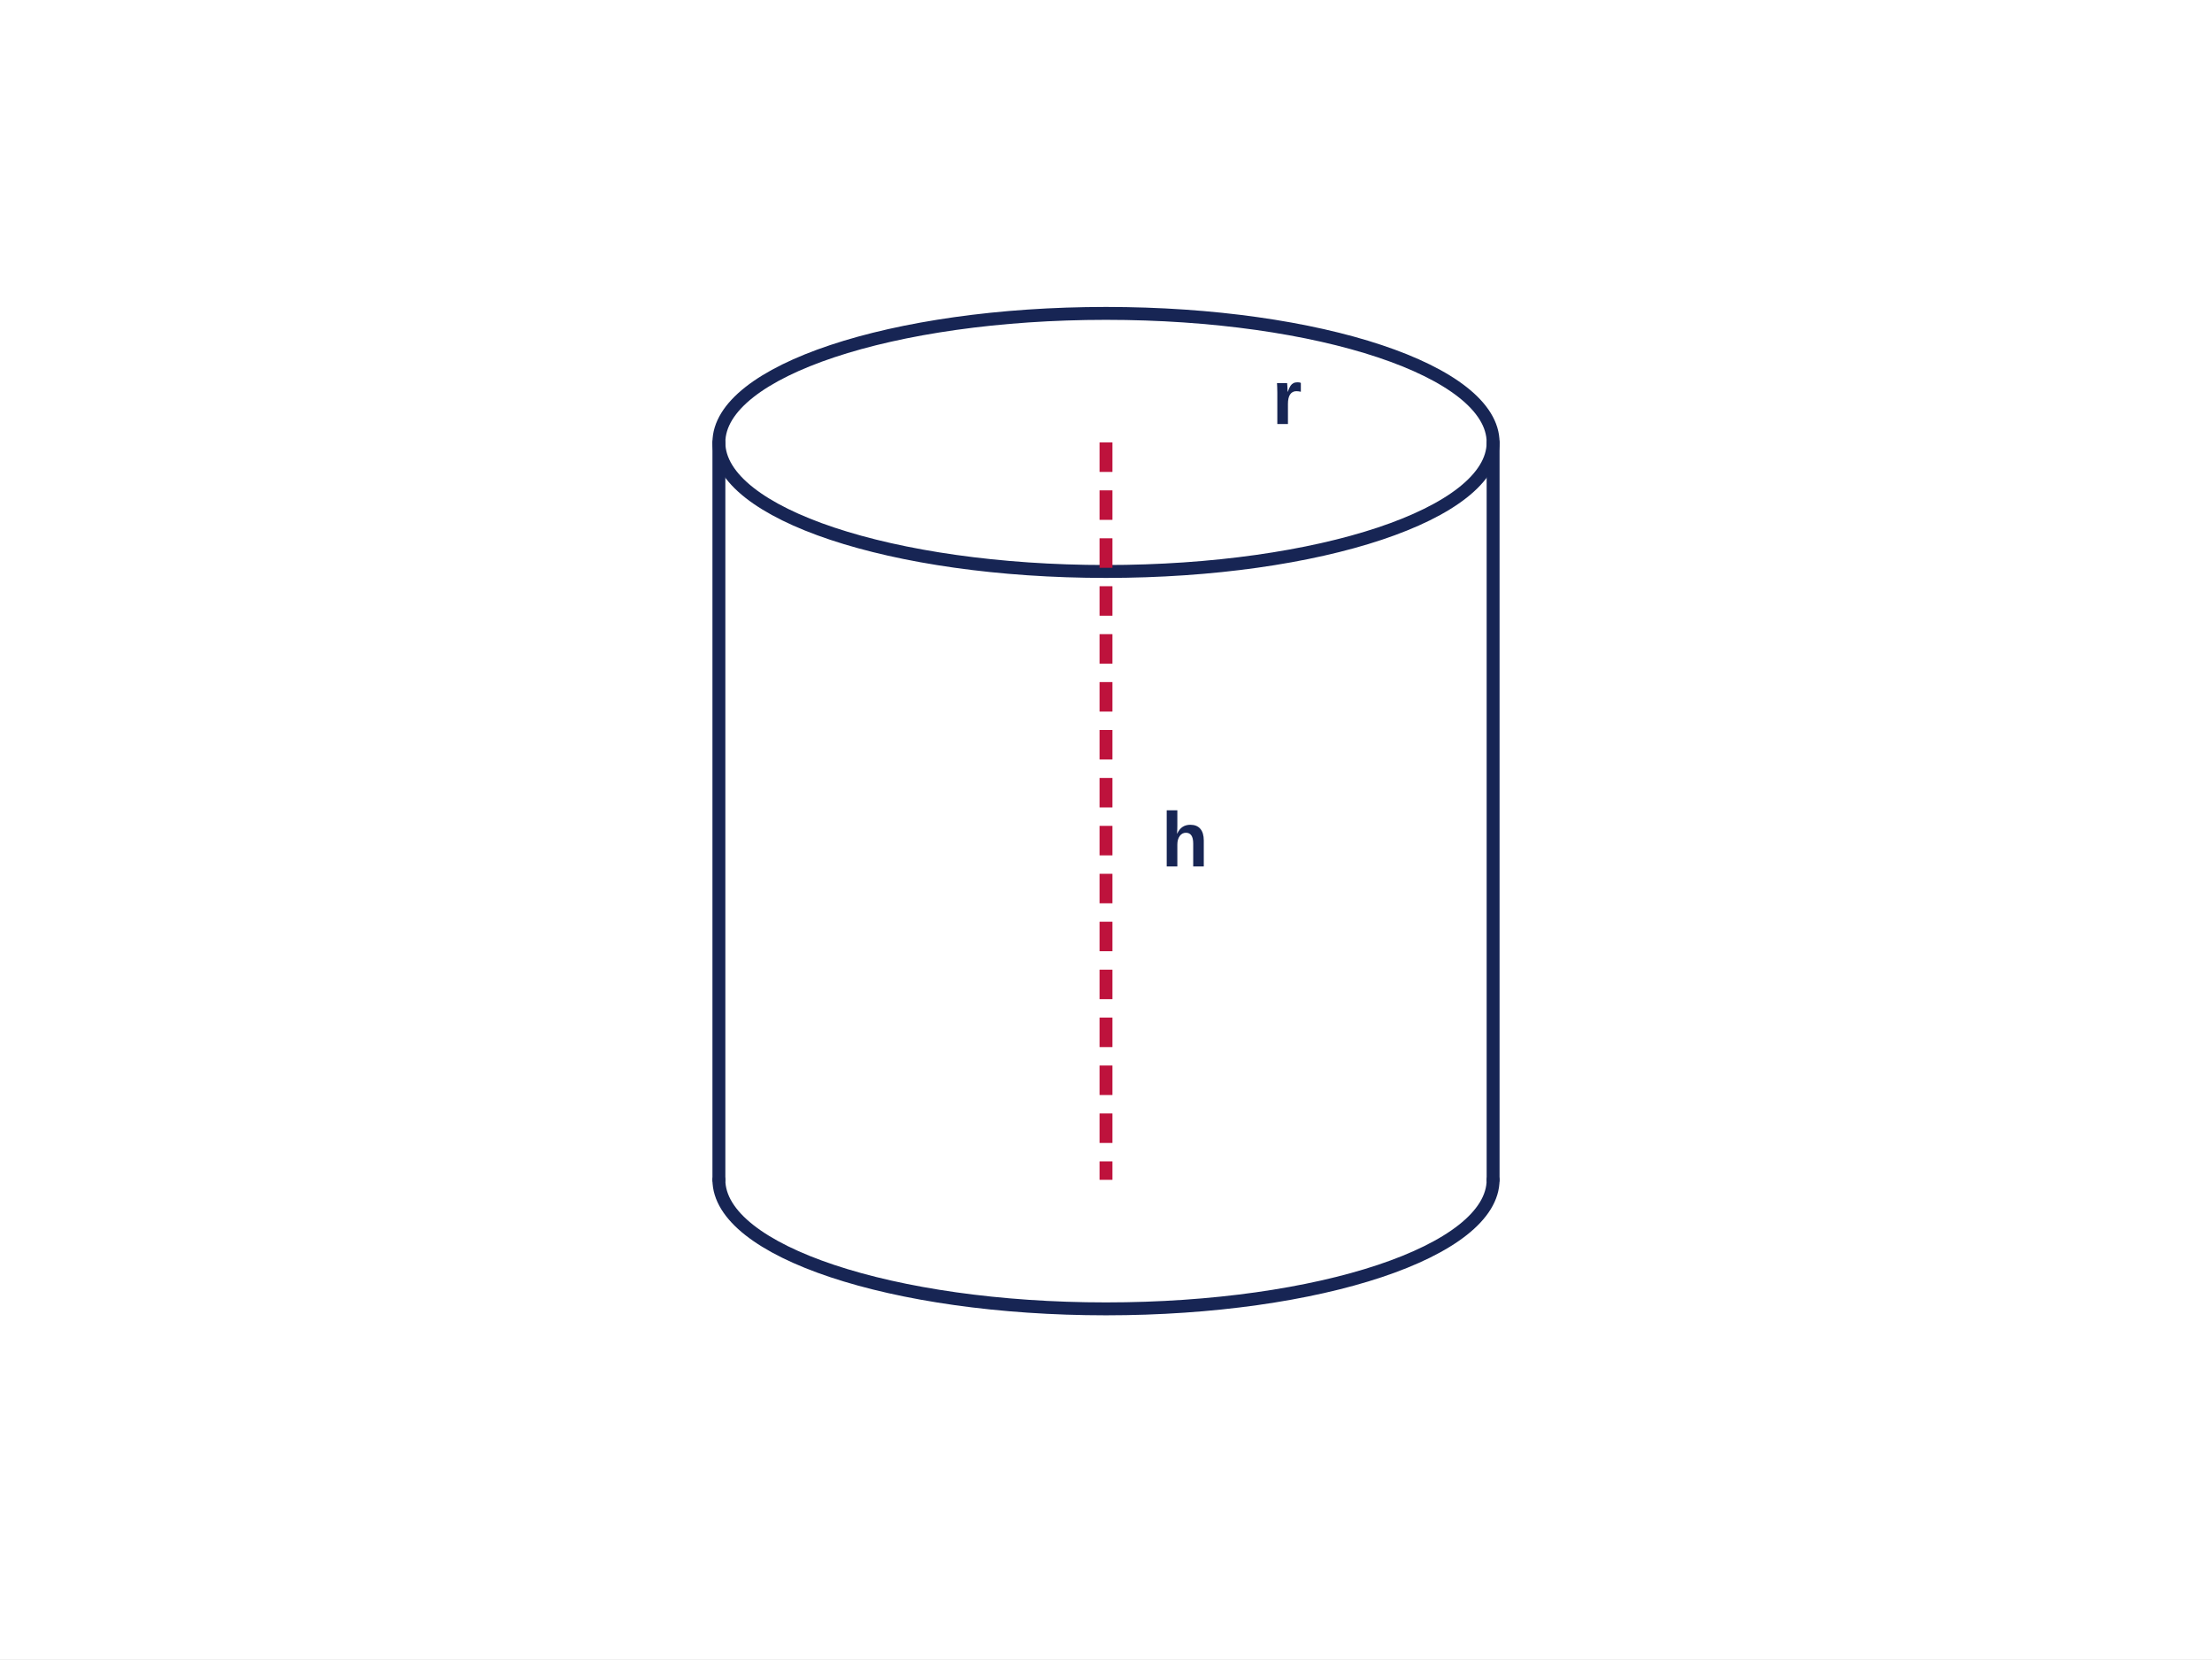
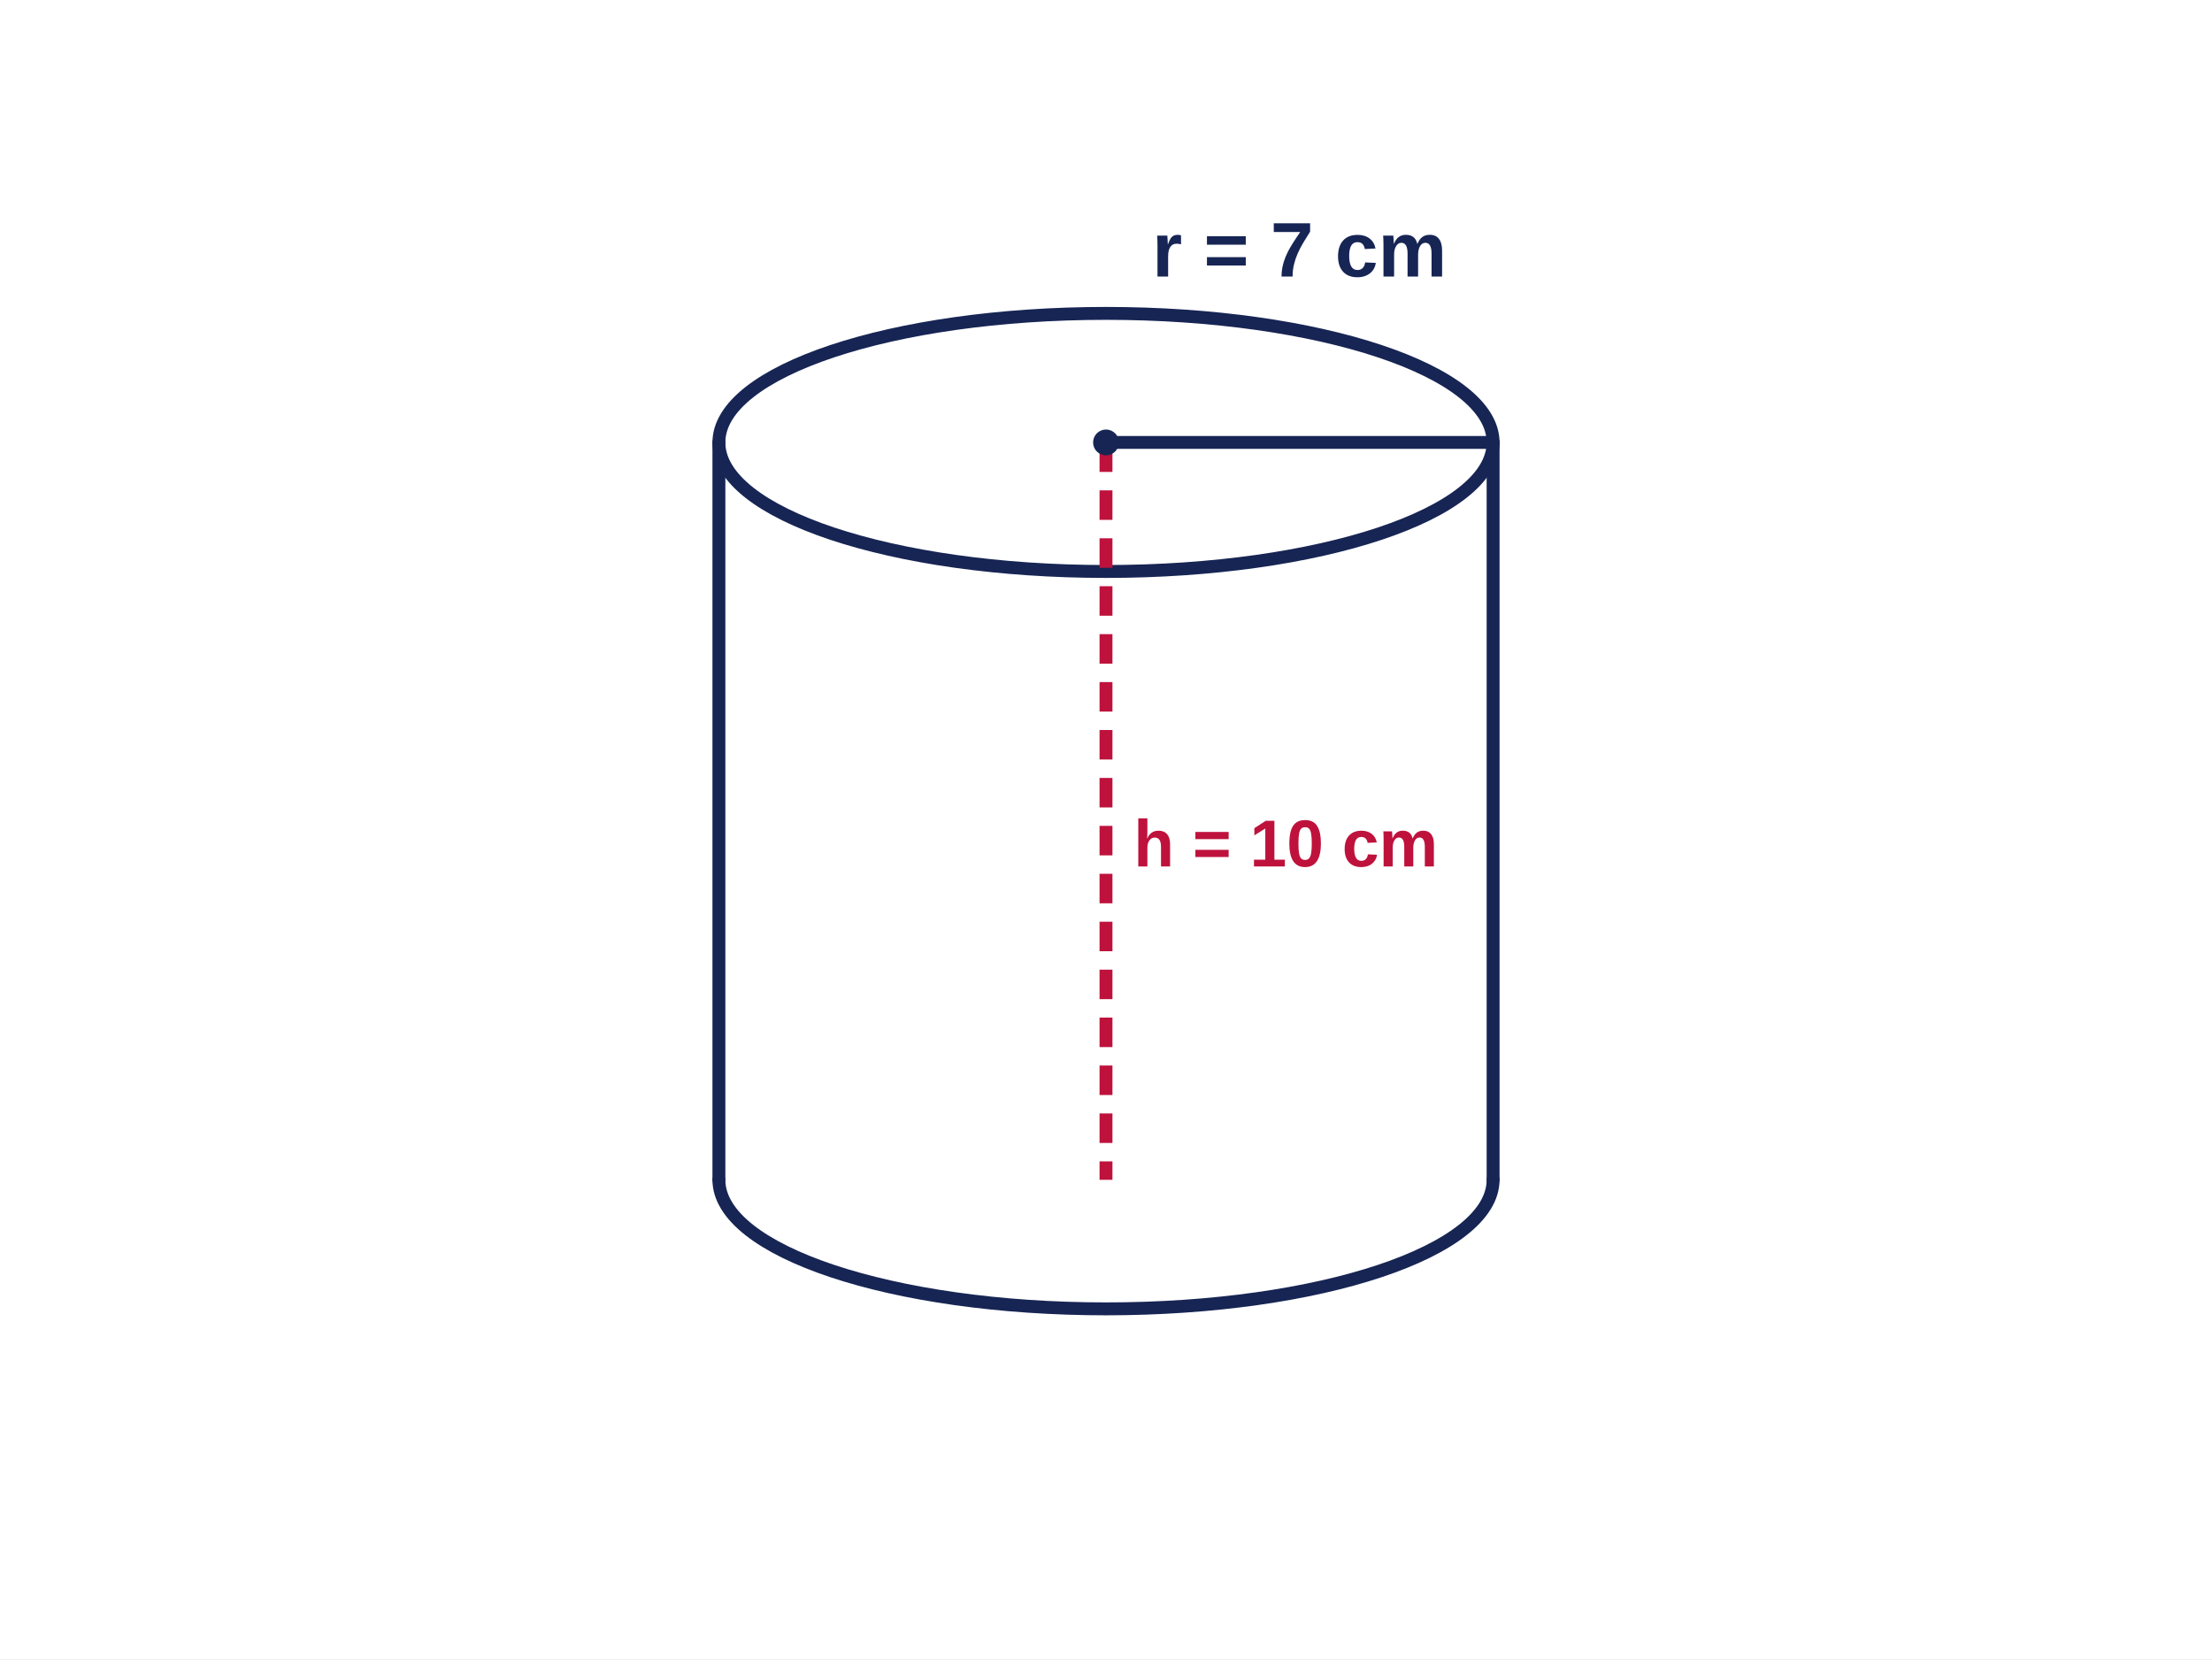
<svg xmlns="http://www.w3.org/2000/svg" width="1200" height="900" viewBox="0 0 1200 900">
  <rect width="1200" height="900" fill="#ffffff" />
-   <style>.line{fill:none;stroke:#172554;stroke-width:7;stroke-linecap:round;stroke-linejoin:round}.thin{fill:none;stroke:#64748b;stroke-width:4}.accent{fill:none;stroke:#be123c;stroke-width:7;stroke-dasharray:16 10}.label{font:600 42px Arial,sans-serif;fill:#172554}.small{font:500 30px Arial,sans-serif;fill:#334155}.fill{fill:#e0f2fe;stroke:#172554;stroke-width:6}</style>
+   <style>.line{fill:none;stroke:#172554;stroke-width:7;stroke-linecap:round;stroke-linejoin:round}.thin{fill:none;stroke:#64748b;stroke-width:4}.hidden{fill:none;stroke:#94a3b8;stroke-width:4;stroke-dasharray:12 10}.accent{fill:none;stroke:#be123c;stroke-width:7;stroke-dasharray:16 10}.arc{fill:none;stroke:#be123c;stroke-width:5}.mark{fill:none;stroke:#172554;stroke-width:4}.label{font:600 42px Arial,sans-serif;fill:#172554}.red{font:700 42px Arial,sans-serif;fill:#be123c}.small{font:500 30px Arial,sans-serif;fill:#334155}.mid{font:600 36px Arial,sans-serif;fill:#be123c}</style>
  <ellipse class="line" cx="600" cy="240" rx="210" ry="70" />
  <path class="line" d="M390 240v400M810 240v400" />
  <path class="line" d="M390 640a210 70 0 0 0 420 0" />
  <path class="accent" d="M600 240v400" />
-   <text class="label" x="630" y="470">h</text>
-   <text class="label" x="690" y="230">r</text>
+   <path class="line" d="M600 240H810" />
+   <circle cx="600" cy="240" r="7" fill="#172554" />
+   <text class="mid" x="615" y="470">h = 10 cm</text>
+   <text class="label" x="625" y="150">r = 7 cm</text>
</svg>
